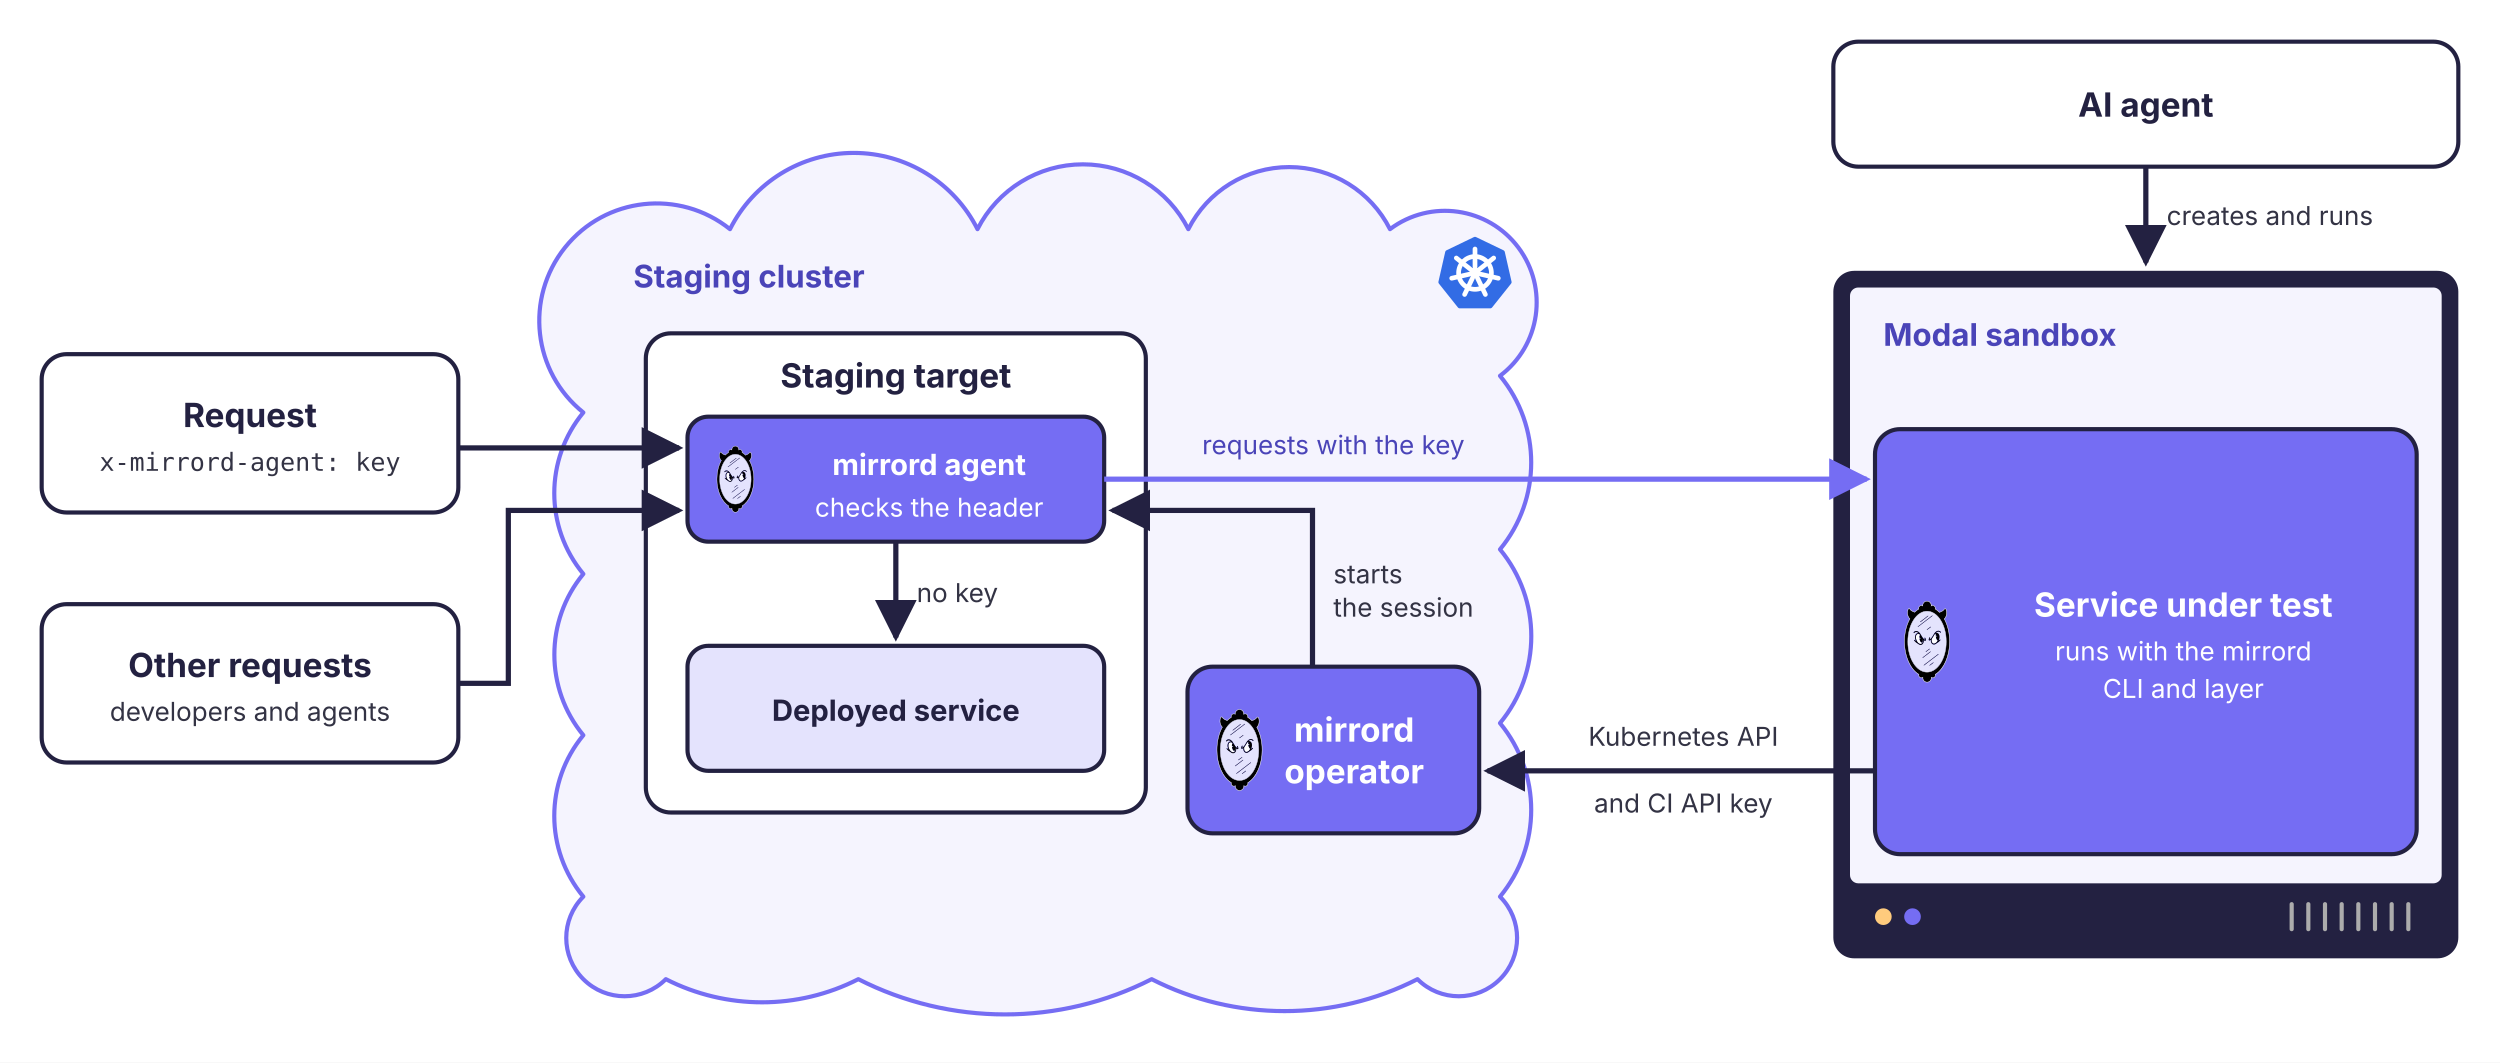
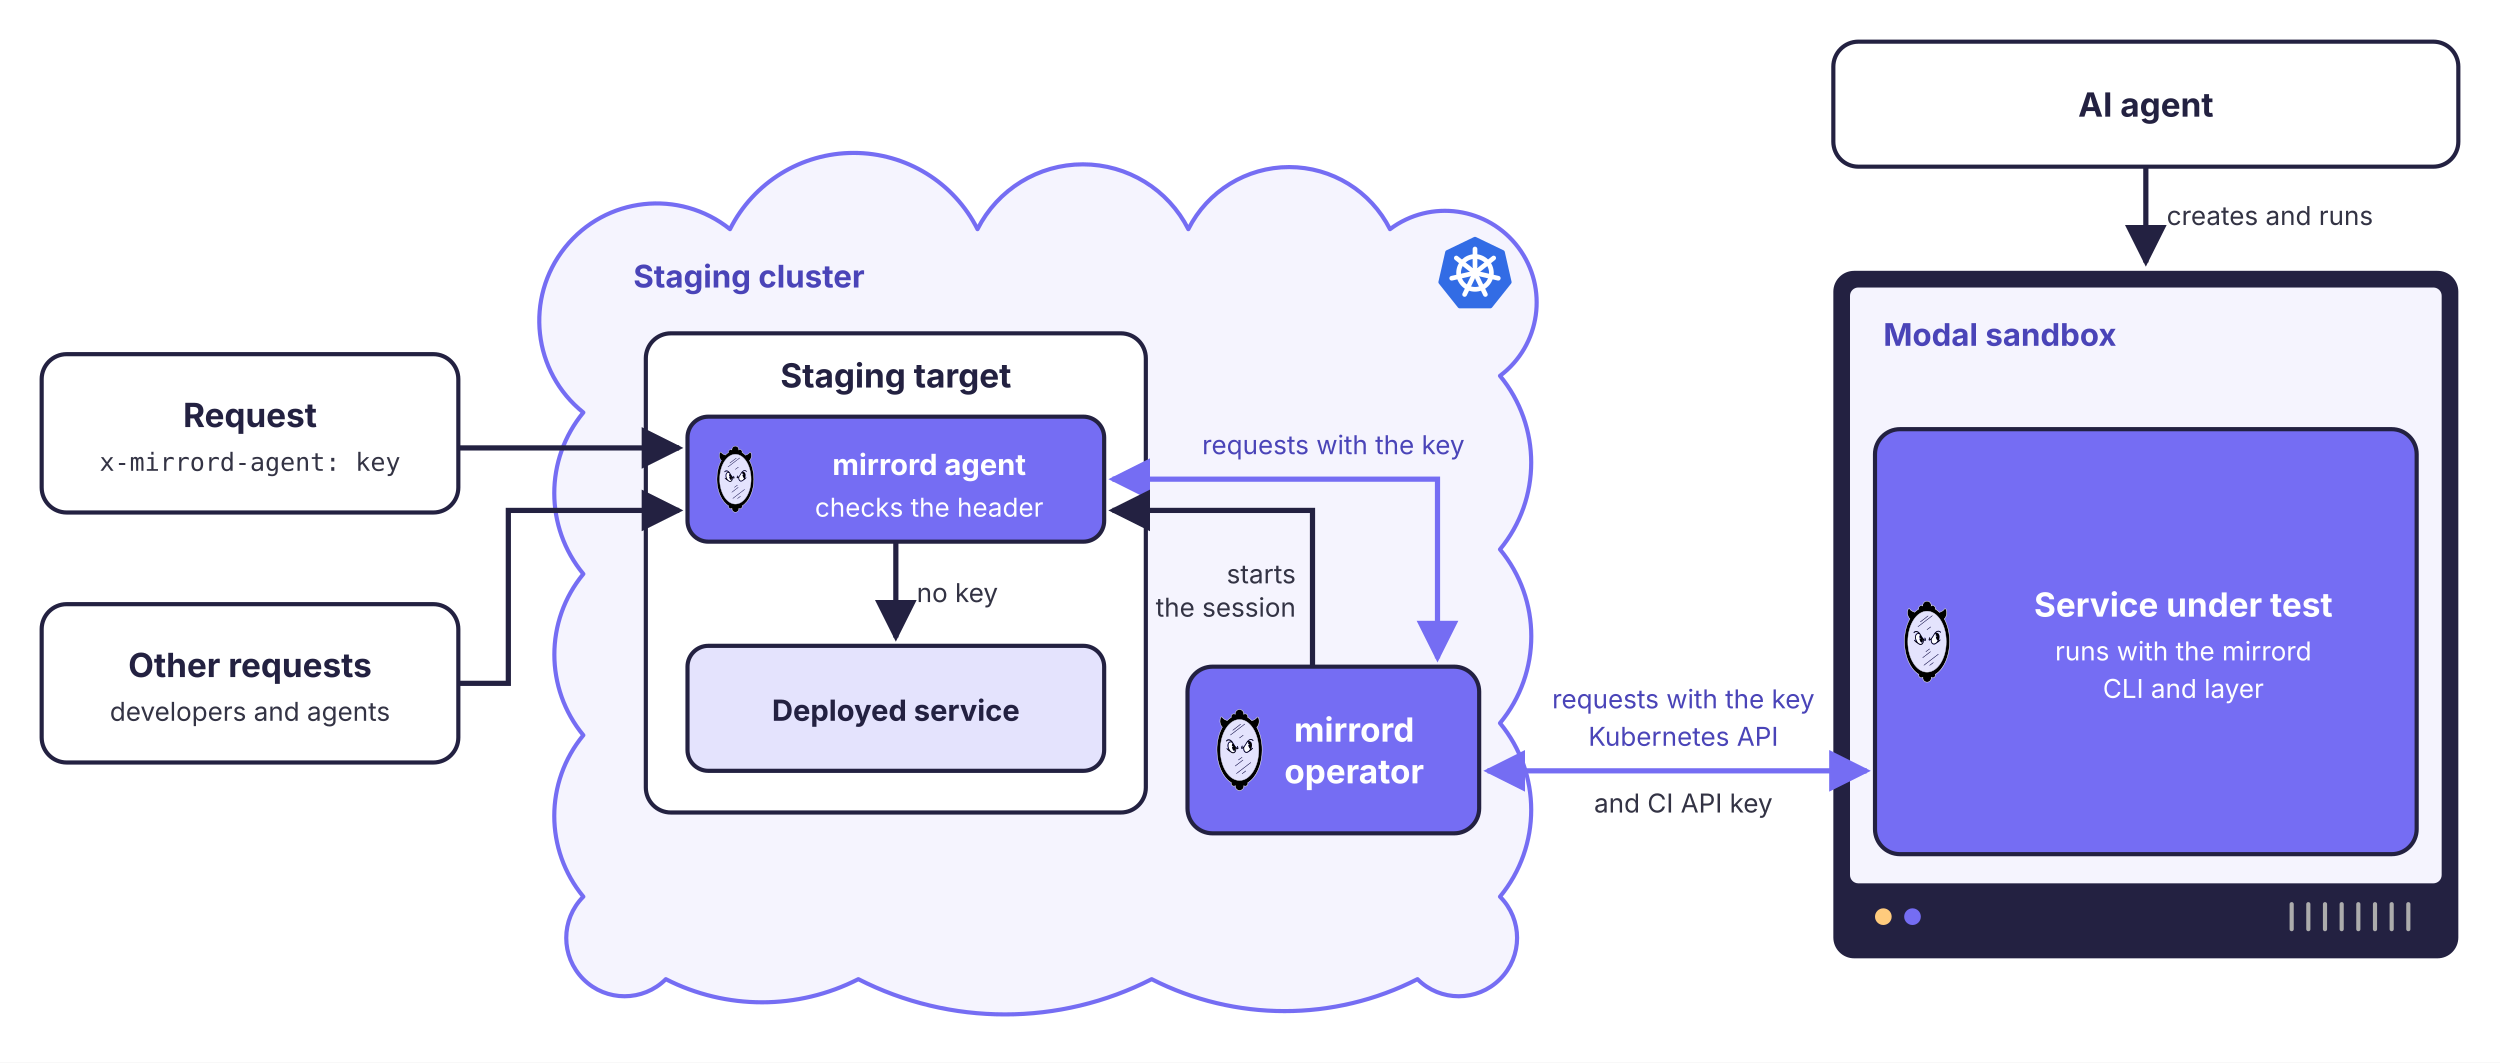
<svg xmlns="http://www.w3.org/2000/svg" viewBox="0 0 1200 510" width="1200" height="510" font-family="Inter, Helvetica, Arial, sans-serif" role="img" aria-labelledby="t d">
  <defs>
    <marker id="arrow" viewBox="0 0 10 10" refX="9" refY="5" markerWidth="8" markerHeight="8" orient="auto-start-reverse">
      <path d="M0 0 L10 5 L0 10 z" fill="#232141" />
    </marker>
    <marker id="arrow-purple" viewBox="0 0 10 10" refX="9" refY="5" markerWidth="8" markerHeight="8" orient="auto-start-reverse">
      <path d="M0 0 L10 5 L0 10 z" fill="#756DF3" />
    </marker>
    <symbol id="k8s" viewBox="0 0 32 32">
      <polygon points="16.00,1.60 27.73,7.25 30.62,19.94 22.51,30.11 9.49,30.11 1.38,19.94 4.27,7.25" fill="#326CE5" stroke="#326CE5" stroke-width="2" stroke-linejoin="round" />
      <g fill="none" stroke="#ffffff" stroke-width="2" stroke-linecap="round">
        <circle cx="16" cy="16" r="7" />
        <line x1="16.00" y1="13.40" x2="16.00" y2="5.80" />
        <line x1="18.03" y1="14.38" x2="23.97" y2="9.64" />
        <line x1="18.53" y1="16.58" x2="25.94" y2="18.27" />
        <line x1="17.13" y1="18.34" x2="20.43" y2="25.19" />
        <line x1="14.87" y1="18.34" x2="11.57" y2="25.19" />
        <line x1="13.47" y1="16.58" x2="6.06" y2="18.27" />
        <line x1="13.97" y1="14.38" x2="8.03" y2="9.64" />
      </g>
      <circle cx="16" cy="16" r="2.4" fill="#ffffff" />
    </symbol>
    <symbol id="mirrord" viewBox="97 61 391 696">
      <path fill="#ffffff" d="M255.6,387c4.1,19.1-0.9,36.1-12,40.5c-8.2,3.2-17.8,0-26.5-8.2c-0.3-0.6-0.9-0.9-1.5-1.2c0,0,0,0-0.3-0.3 c-5.5-5.6-10.5-13.2-14-22c-4.7-11.5-6.1-23.2-4.4-33.5c1.8-9.4,6.1-16.1,12.8-18.8c5.5-2.3,12.5-1.5,19.3,2.6 c1.5,2.3,2.6,4.4,3.8,6.2c-4.1,2.6-6.4,10.3-6.4,20.3l3.2,1.8l11.1,6.5l-12.5,1.5h-0.9c0.3,1.2,0.3,2.3,0.6,3.5 c3.2,17.9,12,31.1,19,29.7c6.4-1.2,9.6-14.4,7.6-30.2C255.3,386.4,255.6,386.7,255.6,387z" />
      <path fill="#ffffff" d="M384,398.4c-3.2,6.8-7.3,12.3-12,17c0,0,0,0-0.3,0c-0.6,0.3-0.9,0.9-1.2,1.2c-8.7,7.9-18.4,11.5-26.5,8.2 c-11.1-4.7-16-21.4-12-40.5c1.5-1.8,3.2-3.8,4.7-5.6c5-6.5,9-13.2,12.8-20l1.2-2.1c1.2-1.8,2-3.8,3.2-5.6c1.2-2.1,2.6-4.4,4.4-7 c3.5-2.1,6.7-3.2,9.9-3.8c-2,4.7-2.3,10.3-2.3,15.3l3.2,1.8l11.1,6.5l-12.5,1.5h-0.9c0.3,1.2,0.3,2.3,0.6,3.8 C370.5,384.6,377.5,397,384,398.4z" />
      <path fill="#E4E3FD" d="M405,391.7c-1.5-1.2-3.8-0.9-5,0.6c-3.2,4.1-7,7.9-11.1,11.5c1.2-2.3,2.6-5,3.5-7.6 c5.3-12.6,6.7-25.8,4.7-37.3c-2.3-12-8.2-20.6-16.9-24.1c-4.1-1.8-8.8-2.1-13.7-1.2c4.4-4.4,10.2-8.5,17.5-10 c8.2-1.5,16.6,1.5,20.4,7.3c1.2,1.5,3.2,2.1,5,0.9c1.5-1.2,2-3.2,0.9-4.7c-5.5-8.2-16.6-12.3-27.4-10c-11.1,2.1-19.3,9.7-24.2,15.6 c-2,2.3-3.8,5-5.5,7.3c-2,2.9-3.5,5.6-5,8.2c-1.2,2.1-2.3,3.8-3.2,5.6l-1.2,2.1c-3.8,6.5-7.6,13.2-12.3,19.1 c-5.8,7.6-11.7,12.9-18.4,16.7c0.6-5,2-9.7,4.4-14.1c0.9-1.8,0.3-3.8-1.5-4.7c-1.7-0.9-3.8-0.3-4.7,1.5c-2.9,5.6-4.7,11.5-5.3,17.6 c0,0.9-0.3,3.5,1.5,5.6c1.2,1.2,2.3,1.8,4.1,1.8c1.5,0,2.9-0.3,4.4-1.5c2.6-1.5,5.3-3.2,7.9-5.3c-1.7,18.5,5,34.1,17.5,39.3 c2.9,1.2,5.8,1.8,8.8,1.8c8.5,0,17.5-4.4,25.4-12c11.4-6.2,21.6-14.4,29.5-24.7C406.7,395.2,406.4,392.8,405,391.7z M292.1,149.1 c90.1,0,163.6,116.6,163.6,259.6s-73.5,259.6-163.6,259.6c-90.4,0-163.6-116.6-163.6-259.6S201.9,149.1,292.1,149.1z M389.5,517.3 c0.9-0.6,0.9-1.8,0.3-2.3c-0.6-0.9-1.8-0.9-2.3-0.3l-122.5,93.7c-0.9,0.6-0.9,1.8-0.3,2.3c0.3,0.3,0.9,0.6,1.5,0.6 c0.3,0,0.9,0,1.2-0.3L389.5,517.3z M346.9,589c0.9-0.6,0.9-1.8,0.3-2.3c-0.6-0.9-1.8-0.9-2.3-0.3l-31.2,23.2 c-0.9,0.6-0.9,1.8-0.3,2.3c0.3,0.6,0.9,0.9,1.5,0.9c0.3,0,0.6-0.3,0.9-0.3L346.9,589z M338.2,189.1c0.9-0.6,0.9-1.8,0.3-2.3 c-0.6-0.9-1.8-0.9-2.3-0.3l-122.5,93.4c-0.9,0.6-0.9,1.8-0.3,2.3c0.3,0.3,0.9,0.6,1.5,0.6c0.3,0,0.9,0,0.9-0.3L338.2,189.1z M324.4,284.5c0.9-0.6,0.9-1.8,0.3-2.3c-0.6-0.9-1.7-0.9-2.3-0.3l-31.2,22.9c-0.9,0.6-0.9,1.8-0.3,2.3c0.3,0.6,0.9,0.6,1.5,0.6 c0.3,0,0.6,0,0.9-0.3L324.4,284.5z M322.7,495.9c0.9-0.6,0.9-1.8,0.3-2.3c-0.6-0.9-1.8-0.9-2.3-0.3l-66.2,50.8 c-0.9,0.6-0.9,1.8-0.3,2.3c0.3,0.3,0.9,0.6,1.5,0.6c0.3,0,0.6,0,0.9-0.3L322.7,495.9z M314.8,472.4c0.9-0.6,0.9-1.8,0.3-2.3 c-0.6-0.9-1.8-0.9-2.3-0.3L281.6,493c-0.9,0.6-0.9,1.8-0.3,2.3c0.3,0.6,0.9,0.9,1.5,0.9c0.3,0,0.9-0.3,0.9-0.3L314.8,472.4z M302.3,190.5c0.9-0.6,0.9-1.8,0.3-2.3c-0.6-0.9-1.7-0.9-2.3-0.3L234,239c-0.9,0.6-0.9,1.8-0.3,2.3c0.3,0.3,0.9,0.6,1.5,0.6 c0.3,0,0.9,0,1.2-0.3L302.3,190.5z M280.1,399.6c1.8-2.1,1.5-4.7,1.5-5.6c-0.6-6.2-2.3-12.3-5-17.9c-0.9-1.8-2.9-2.3-4.7-1.5 c-1.8,0.9-2.3,2.9-1.5,4.7c2.3,4.4,3.8,9.4,4.4,14.1c-6.4-3.8-12.5-9.4-18.4-16.7c-4.7-6.2-8.8-12.9-12.3-19.1l-1.5-2.3 c-1.2-1.8-2-3.8-3.2-5.6c-1.5-2.3-2.9-5.3-5-8.2c0,0,0,0,0-0.3c-1.5-2.3-3.5-5-5.5-7.3c-5-5.9-13.1-13.2-24.2-15.6 c-10.8-2.1-21.9,2.1-27.4,10c-1.2,1.5-0.6,3.8,0.9,4.7c1.5,1.2,3.8,0.6,4.7-0.9c4.1-5.9,12.5-8.8,20.4-7.3 c7.3,1.5,13.1,5.9,17.5,10c-4.7-0.9-9.3-0.3-13.7,1.2c-8.8,3.5-14.6,12-16.9,24.1c-2,11.5-0.3,24.7,4.7,37.3 c1.2,2.6,2.3,5.3,3.5,7.6c-4.1-3.5-7.9-7.3-11.1-11.5c-1.2-1.5-3.5-1.8-5-0.6c-1.5,1.2-1.8,3.5-0.6,5c8.2,10,18.4,18.5,29.5,24.7 c7.9,7.6,16.9,11.7,25.7,11.7c2.9,0,6.1-0.6,8.8-1.8c12.5-5.3,19-20.6,17.5-39.3c2.6,2.1,5,3.8,7.9,5.3c1.5,0.9,2.9,1.2,4.4,1.2 C277.8,401.4,279.2,400.8,280.1,399.6z" />
      <path d="M439.4,215.2c29.5,54,45.5,122.4,45.5,193.8c0,123.6-49,234.9-122.8,279.2c0.6,2.1,1.2,4.4,1.2,6.8 c0,12.3-10.2,22.6-22.5,22.6c-4.4,0-8.8-1.2-12.3-3.5c0.3,1.2,0.3,2.6,0.3,3.8c0,20.3-16.3,36.7-36.5,36.7s-36.5-16.4-36.5-36.7 c0-1.2,0-2.6,0.3-3.8c-3.5,2.3-7.9,3.5-12.3,3.5c-12.3,0-22.5-10-22.5-22.6c0-2.3,0.3-4.7,1.2-6.8C148.6,643.6,99.3,532.3,99.3,409 c0-71.9,16.3-140.9,46.4-195.3c-1.5-0.9-2.3-2.1-3.5-3.2c-9.9-11.2-15.5-26.4-16.9-42.6c-0.6-11.5,0.9-23.2,5-33.8 c0.6-1.8,2.6-6.8,7.6-7.3c5.3-0.6,8.5,3.8,11.4,7.9c1.2,1.5,2.3,2.9,2.9,3.8c5.5,5.3,12.5,9.7,21.6,13.8c4.4,2.1,9,3.8,13.4,5.3 c11.1-11.2,22.8-20.6,35-27.9c-0.6-2.3-1.2-4.4-1.2-6.8c0-12.3,10.2-22.6,22.5-22.6c4.4,0,8.8,1.2,12.3,3.5c0-1.2-0.3-2.6-0.3-3.8 c0-20.3,16.3-36.7,36.5-36.7c20.1,0,36.5,16.4,36.5,36.7c0,1.2,0,2.6-0.3,3.8c3.5-2.3,7.9-3.5,12.3-3.5c12.5,0,22.5,10.3,22.5,22.6 c0,2.3-0.3,4.7-1.2,6.8c12.5,7.6,24.8,17.3,36.2,29.1c4.7-1.5,9-3.2,13.7-5.3c9-4.1,16-8.5,21.6-13.8c0.9-0.9,2-2.3,2.9-3.8 c2.9-4.1,6.1-8.5,11.4-7.9c5,0.6,7,5.6,7.6,7.3c4.1,10.6,5.5,22.3,4.7,33.8c-1.2,15.9-7,31.4-16.9,42.6 C442.3,212.6,441.1,214,439.4,215.2z M455.7,409c0-143.3-73.5-259.6-163.6-259.6c-90.4,0-163.6,116.6-163.6,259.6 c0,143,73.5,259.6,163.6,259.6C382.5,668.6,455.7,552,455.7,409z" />
      <path fill="#ffffff" d="M292.4,756.6c-21.2,0-38.5-17.4-38.5-38.7c0-0.1,0-0.2,0-0.3c-3,1.3-6.5,2-10,2c-13.5,0-24.5-11-24.5-24.6 c0-2.2,0.2-4.2,0.7-5.9c-36.1-22.2-66.8-60.3-88.9-110.2C109,528.5,97.3,469.7,97.3,409c0-71.5,16.3-140.6,45.8-194.7 c-0.6-0.5-1.1-1-1.5-1.5c-0.3-0.3-0.5-0.6-0.8-0.8l-0.1-0.1c-9.7-10.9-15.9-26.4-17.4-43.7c-0.6-12.5,1.1-24.4,5.1-34.7 c0.8-2.3,3.2-7.9,9.2-8.6c6.5-0.7,10.4,4.7,13.2,8.7c1.1,1.4,2.2,2.8,2.9,3.7c5.3,5,11.9,9.2,20.9,13.3c3.5,1.7,7.6,3.3,12.1,4.8 c10.7-10.7,21.9-19.6,33.2-26.5c-0.5-1.9-0.9-3.7-0.9-5.8c0-13.3,11.2-24.6,24.5-24.6c3.5,0,6.9,0.7,10,2c0-0.1,0-0.2,0-0.3 c0-21.3,17.3-38.7,38.5-38.7c21.2,0,38.5,17.4,38.5,38.7c0,0.1,0,0.2,0,0.3c3-1.3,6.5-2,10-2c13.5,0,24.5,11,24.5,24.6 c0,2.2-0.2,4.2-0.7,5.9c12.2,7.6,23.8,16.9,34.3,27.6c3.7-1.2,7.6-2.7,12.3-4.8c9-4.1,15.7-8.4,21-13.4c0.7-0.7,1.8-2,2.6-3.4 l0.1-0.1c2.8-4,6.7-9.5,13.2-8.8c6,0.7,8.5,6.3,9.3,8.7c4,10.4,5.7,22.4,4.8,34.5c-1.2,16.6-7.5,32.4-17.2,43.5c-0.4,1-1.3,2-2.4,3 c29,53.9,44.9,122.4,44.9,193.3c0,60.9-11.7,119.7-33.9,170.2c-22,49.9-52.6,87.9-88.6,110c0.5,1.9,0.8,3.8,0.8,5.8 c0,13.3-11.2,24.6-24.5,24.6c-3.5,0-6.9-0.7-10-2c0,0.1,0,0.2,0,0.3C330.8,739.2,313.6,756.6,292.4,756.6z M259.4,709.5l-1.2,5 c-0.2,0.9-0.2,2.3-0.2,3.3c0,19.1,15.5,34.7,34.5,34.7s34.5-15.6,34.5-34.7c0-1.1,0-2.4-0.2-3.3l-1.2-5l4.3,2.9 c3.1,2.1,7,3.2,11.1,3.2c11.1,0,20.5-9.4,20.5-20.6c0-2.1-0.5-4.2-1.1-6.2l-0.4-1.5l1.3-0.8c72.9-43.8,121.8-155.3,121.8-277.5 c0-70.8-16.1-139.3-45.3-192.8l-0.9-1.6l1.5-1c1.6-1.1,2.3-2.2,2.4-2.5l0.1-0.4l0.3-0.3c9.3-10.4,15.2-25.5,16.4-41.4 c0.9-11.6-0.7-22.9-4.5-32.9c-0.6-1.7-2.3-5.6-6-6.1c-3.8-0.4-6.3,2.6-9.5,7c-0.9,1.5-2.1,3-3.2,4.1c-5.7,5.4-12.7,9.9-22.2,14.2 c-5.4,2.4-9.7,4-13.9,5.4l-1.2,0.4l-0.9-0.9c-10.9-11.3-23-21-35.8-28.8l-1.5-0.9l0.7-1.6c0.7-1.6,1-3.5,1-6 c0-11.4-9.2-20.6-20.5-20.6c-4.1,0-8.1,1.1-11.1,3.2l-4.3,2.9l1.2-5c0.2-0.9,0.2-2.3,0.2-3.3c0-19.1-15.5-34.7-34.5-34.7 c-19,0-34.5,15.6-34.5,34.7c0,0.5,0.1,1.1,0.1,1.7c0.1,0.7,0.2,1.4,0.2,2.1v3.8l-3.1-2.1c-3.1-2.1-7-3.2-11.1-3.2 c-11.1,0-20.5,9.4-20.5,20.6c0,1.9,0.4,3.6,0.9,5.6l0.5,2.1l-1.3,0.8c-11.8,7.1-23.5,16.4-34.6,27.6l-0.9,0.9l-1.2-0.4 c-5.1-1.7-9.7-3.5-13.6-5.4c-9.5-4.3-16.5-8.8-22.1-14.2l-0.2-0.2l-0.1-0.2c-0.5-0.8-1.7-2.2-2.8-3.6l-0.1-0.1 c-3.1-4.4-5.7-7.5-9.5-7.1c-3.7,0.4-5.4,4.3-5.9,6c-3.8,9.8-5.5,21.2-4.9,33c1.5,16.4,7.3,31.1,16.4,41.3c0.3,0.3,0.6,0.6,0.9,0.9 c0.7,0.8,1.4,1.5,2.2,2l1.6,1l-0.9,1.7c-29.7,53.8-46.1,122.8-46.1,194.3c0,121.9,49.2,233.4,122.4,277.5l1.5,0.9l-0.7,1.6 c-0.7,1.6-1,3.5-1,6c0,11.4,9.2,20.6,20.5,20.6c4.1,0,8.1-1.1,11.1-3.2L259.4,709.5z M292.1,670.6c-91.3,0-165.6-117.3-165.6-261.6 s74.3-261.6,165.6-261.6c91.3,0,165.6,117.3,165.6,261.6S383.4,670.6,292.1,670.6z M292.1,151.4c-89.1,0-161.6,115.5-161.6,257.6 c0,68.8,16.9,133.5,47.7,182.3c30.6,48.5,71,75.2,113.9,75.2c89.1,0,161.6-115.5,161.6-257.6C453.7,267,381.2,151.4,292.1,151.4z" />
      <path d="M344.9,586.3c0.9-0.6,1.7-0.3,2.3,0.3c0.6,0.9,0.3,1.8-0.3,2.3l-31.2,23.2c-0.3,0.3-0.6,0.3-0.9,0.3 c-0.6,0-1.2-0.3-1.5-0.9c-0.6-0.9-0.3-1.8,0.3-2.3L344.9,586.3z" />
      <path d="M372,415.5c4.4-4.4,8.5-10.3,12-17c-6.4-1.8-13.4-13.8-16.3-29.7c-0.3-1.2-0.6-2.3-0.6-3.8h0.9l12.5-1.5l-11.1-6.5 l-3.2-1.8c0-5,0.3-10.6,2.3-15.3c-3.2,0.6-6.7,1.8-9.9,3.8c-1.8,2.3-3.2,5-4.4,7c-1.2,2.1-2.3,3.8-3.2,5.6l-1.2,2.1 c-3.8,6.5-7.9,13.5-12.8,20c-1.5,2.1-3.2,3.8-4.7,5.6c-4.1,19.1,0.9,35.8,12,40.5c8.2,3.2,17.8-0.3,26.5-8.2 C370.8,416.3,371.4,415.8,372,415.5z M410.5,326.8c1.2,1.5,0.9,3.8-0.9,4.7c-1.5,1.2-3.8,0.9-5-0.9c-4.1-5.9-12.5-8.8-20.4-7.3 c-7.3,1.5-13.1,5.9-17.5,10c4.7-0.9,9.3-0.3,13.7,1.2c8.8,3.5,14.9,12,16.9,24.1c2,11.5,0.3,24.7-4.7,37.3 c-1.2,2.6-2.3,5.3-3.5,7.6c4.1-3.5,7.9-7.3,11.1-11.5c1.2-1.5,3.5-1.8,5-0.6c1.5,1.2,1.7,3.5,0.6,5c-8.2,10.3-18.4,18.5-29.5,24.7 c-7.9,7.6-16.9,12-25.4,12c-3.2,0-6.1-0.6-8.8-1.8c-12.5-5.3-19-20.6-17.5-39.3c-2.6,2.1-5.3,3.8-7.9,5.3c-1.5,0.9-3.2,1.5-4.4,1.5 c-1.5,0-2.9-0.6-4.1-1.8c-1.7-2.1-1.5-4.7-1.5-5.6c0.6-6.2,2.3-12,5.3-17.6c0.9-1.8,2.9-2.3,4.7-1.5c1.8,0.9,2.3,2.9,1.5,4.7 c-2.3,4.4-3.8,9.4-4.4,14.1c6.4-3.8,12.5-9.4,18.4-16.7c4.7-6.2,8.8-12.6,12.3-19.1l1.2-2.1c1.2-2.1,2.3-3.8,3.2-5.6 c1.5-2.3,2.9-5.3,5-8.2c1.8-2.3,3.5-5,5.5-7.3c5-5.9,13.4-13.2,24.2-15.6C393.9,314.5,405,318.6,410.5,326.8z" />
      <path d="M324.4,284.5l-31.5,23.2c-0.3,0.3-0.6,0.3-0.9,0.3c-0.6,0-1.2-0.3-1.5-0.6c-0.6-0.9-0.3-1.8,0.3-2.3l31.2-23.2 c0.9-0.6,1.7-0.3,2.3,0.3C325.6,282.7,325.3,283.9,324.4,284.5z" />
      <path d="M312.8,469.5c0.9-0.6,1.8-0.3,2.3,0.3c0.6,0.9,0.3,1.8-0.3,2.3l-31.2,23.2c-0.3,0.3-0.6,0.3-0.9,0.3 c-0.6,0-1.2-0.3-1.5-0.9c-0.6-0.9-0.3-1.8,0.3-2.3L312.8,469.5z" />
      <path d="M387.5,514.7c0.9-0.6,1.8-0.3,2.3,0.3c0.6,0.9,0.3,1.8-0.3,2.3L267,611c-0.3,0.3-0.6,0.3-1.2,0.3c-0.6,0-1.2-0.3-1.5-0.6 c-0.6-0.9-0.6-1.8,0.3-2.3L387.5,514.7z" />
      <path d="M320.7,493c0.9-0.6,1.8-0.3,2.3,0.3c0.6,0.9,0.6,1.8-0.3,2.3l-66.2,51.1c-0.3,0.3-0.6,0.3-0.9,0.3c-0.6,0-1.2-0.3-1.5-0.6 c-0.6-0.9-0.6-1.8,0.3-2.3L320.7,493z" />
      <path d="M300.2,187.9c0.9-0.6,1.7-0.3,2.3,0.3c0.6,0.9,0.6,1.8-0.3,2.3l-65.9,51.1c-0.3,0.3-0.6,0.3-1.2,0.3 c-0.6,0-0.9-0.3-1.5-0.6c-0.6-0.9-0.3-1.8,0.3-2.3L300.2,187.9z" />
      <path d="M213.6,279.8l122.5-93.7c0.6-0.6,1.8-0.3,2.3,0.3c0.6,0.9,0.3,1.8-0.3,2.3l-122.5,93.7c-0.3,0.3-0.6,0.3-0.9,0.3 c-0.6,0-1.2-0.3-1.5-0.6C212.7,281.6,212.7,280.4,213.6,279.8z" />
      <path d="M243.9,427.5c11.1-4.4,16-21.4,12-40.5c-0.3-0.3-0.6-0.6-0.9-0.9c2,15.9-1.2,29.1-7.6,30.2c-7.3,1.5-15.8-12-19-29.7 c-0.3-1.2-0.3-2.3-0.6-3.5h0.9l12.5-1.5l-11.1-6.5l-3.2-1.8c0-10,2.3-17.6,6.4-20.3c-1.2-2.1-2.3-4.1-3.8-6.2 c-7-4.1-13.7-5-19.3-2.6c-6.4,2.6-11.1,9.4-12.8,18.8c-1.8,10-0.3,22,4.4,33.5c3.5,8.8,8.5,16.4,14,22c0,0,0.3,0,0.3,0.3 c0.6,0.3,1.2,0.9,1.5,1.2C225.9,427.2,235.8,430.7,243.9,427.5z M204.9,319.1c11.1,2.1,19.3,9.7,24.2,15.6c2,2.3,3.8,5,5.5,7.3 c0,0,0,0,0,0.3c2,2.9,3.5,5.6,5,8.2c1.2,1.8,2,3.5,3.2,5.6l1.5,2.3c3.8,6.5,7.6,12.9,12.3,19.1c5.8,7.3,11.7,12.9,18.4,16.7 c-0.6-5-2-9.7-4.4-14.1c-0.9-1.8-0.3-3.8,1.5-4.7c1.8-0.9,3.8-0.3,4.7,1.5c2.9,5.6,4.7,11.5,5,17.9c0,0.9,0.3,3.5-1.5,5.6 c-1.2,1.2-2.6,1.8-4.1,1.8c-1.5,0-2.9-0.6-4.4-1.2c-2.6-1.5-5.3-3.2-7.9-5.3c1.7,18.5-5,34.1-17.5,39.3c-2.9,1.2-5.8,1.8-8.8,1.8 c-8.5,0-17.5-4.4-25.7-11.7c-11.4-6.2-21.6-14.7-29.5-24.7c-1.2-1.5-0.9-3.8,0.6-5c1.5-1.2,3.8-0.9,5,0.6c3.2,4.1,7,7.9,11.1,11.5 c-1.2-2.3-2.6-5-3.5-7.6c-5-12.6-6.7-25.8-4.7-37.3c2-12,8.2-20.6,16.9-24.1c4.1-1.8,8.8-2.1,13.7-1.2c-4.4-4.4-10.2-8.8-17.5-10 c-8.2-1.5-16.6,1.5-20.4,7.3c-1.2,1.5-3.2,2.1-4.7,0.9c-1.5-1.2-2-3.2-0.9-4.7C183,320.9,194.1,317.1,204.9,319.1z" />
    </symbol>
  </defs>
  <rect x="0" y="0" width="1200" height="510" fill="#ffffff" />
  <rect x="20" y="170" width="200" height="76" rx="12" fill="#ffffff" stroke="#232141" stroke-width="2" />
  <text x="120.0" y="205" font-size="16" font-weight="700" fill="#232141" text-anchor="middle">Request</text>
  <text x="120.0" y="226" font-size="12" fill="#333344" text-anchor="middle" font-family="Menlo, Consolas, monospace">x-mirrord-agent: key</text>
  <rect x="20" y="290" width="200" height="76" rx="12" fill="#ffffff" stroke="#232141" stroke-width="2" />
  <text x="120.0" y="325" font-size="16" font-weight="700" fill="#232141" text-anchor="middle">Other requests</text>
  <text x="120.0" y="346" font-size="12.5" fill="#333344" text-anchor="middle">developers and agents</text>
  <path d="M280.0 430.4 A60.8 60.8 0 0 1 280.0 352.9 A60.8 60.8 0 0 1 280.0 275.5 A60.8 60.8 0 0 1 280.0 198.0 A56.3 56.3 0 0 1 350.4 110.0 A66.5 66.5 0 0 1 469.2 110.0 A56.7 56.7 0 0 1 570.4 110.0 A54.2 54.2 0 0 1 667.2 110.0 A44.0 44.0 0 0 1 720.0 180.4 A65.4 65.4 0 0 1 720.0 263.7 A65.4 65.4 0 0 1 720.0 347.1 A65.4 65.4 0 0 1 720.0 430.4 A28.0 28.0 0 0 1 680.4 470.0 A140.4 140.4 0 0 1 552.8 470.0 A154.9 154.9 0 0 1 412.0 470.0 A101.6 101.6 0 0 1 319.6 470.0 A28.0 28.0 0 0 1 280.0 430.4 Z" fill="#F5F4FE" stroke="#756DF3" stroke-width="2" stroke-linejoin="round" />
  <text x="304" y="138" font-size="15" font-weight="700" fill="#4a44b8">Staging cluster</text>
  <rect x="310" y="160" width="240" height="230" rx="12" fill="#ffffff" stroke="#232141" stroke-width="2" />
  <text x="430" y="186" font-size="16" font-weight="700" fill="#232141" text-anchor="middle">Staging target</text>
  <rect x="330" y="200" width="200" height="60" rx="10" fill="#756DF3" stroke="#232141" stroke-width="2" />
  <use href="#mirrord" x="344" y="214" width="18" height="32" />
  <text x="446.0" y="228" font-size="14" font-weight="700" fill="#ffffff" text-anchor="middle">mirrord agent</text>
  <text x="446.0" y="248" font-size="12.5" fill="#ffffff" text-anchor="middle">checks the header</text>
  <rect x="330" y="310" width="200" height="60" rx="10" fill="#E4E3FD" stroke="#232141" stroke-width="2" />
  <text x="430.0" y="346" font-size="14" font-weight="700" fill="#232141" text-anchor="middle">Deployed service</text>
  <rect x="570" y="320" width="140" height="80" rx="12" fill="#756DF3" stroke="#232141" stroke-width="2" />
  <use href="#mirrord" x="584" y="340" width="22" height="40" />
  <text x="650" y="356" font-size="16" font-weight="700" fill="#ffffff" text-anchor="middle">mirrord</text>
  <text x="650" y="376" font-size="16" font-weight="700" fill="#ffffff" text-anchor="middle">operator</text>
  <rect x="880" y="20" width="300" height="60" rx="12" fill="#ffffff" stroke="#232141" stroke-width="2" />
  <text x="1030.0" y="56" font-size="16" font-weight="700" fill="#232141" text-anchor="middle">AI agent</text>
  <rect x="880" y="130" width="300" height="330" rx="10" fill="#232141" />
  <rect x="888" y="138" width="284" height="286" rx="4" fill="#F5F4FE" />
  <rect x="888" y="428" width="284" height="24" rx="4" fill="#232141" />
  <circle cx="904" cy="440" r="4" fill="#FFCB7D" />
  <circle cx="918" cy="440" r="4" fill="#756DF3" />
  <line x1="1100" y1="434" x2="1100" y2="446" stroke="#ACACAC" stroke-width="2" stroke-linecap="round" />
  <line x1="1108" y1="434" x2="1108" y2="446" stroke="#ACACAC" stroke-width="2" stroke-linecap="round" />
  <line x1="1116" y1="434" x2="1116" y2="446" stroke="#ACACAC" stroke-width="2" stroke-linecap="round" />
  <line x1="1124" y1="434" x2="1124" y2="446" stroke="#ACACAC" stroke-width="2" stroke-linecap="round" />
  <line x1="1132" y1="434" x2="1132" y2="446" stroke="#ACACAC" stroke-width="2" stroke-linecap="round" />
  <line x1="1140" y1="434" x2="1140" y2="446" stroke="#ACACAC" stroke-width="2" stroke-linecap="round" />
  <line x1="1148" y1="434" x2="1148" y2="446" stroke="#ACACAC" stroke-width="2" stroke-linecap="round" />
  <line x1="1156" y1="434" x2="1156" y2="446" stroke="#ACACAC" stroke-width="2" stroke-linecap="round" />
  <text x="904" y="166" font-size="15" font-weight="700" fill="#4a44b8">Modal sandbox</text>
  <rect x="900" y="206" width="260" height="204" rx="12" fill="#756DF3" stroke="#232141" stroke-width="2" />
  <use href="#mirrord" x="914" y="288" width="22" height="40" />
  <text x="1048.0" y="296" font-size="16" font-weight="700" fill="#ffffff" text-anchor="middle">Service under test</text>
  <text x="1048.0" y="317" font-size="12.5" fill="#ffffff" text-anchor="middle">runs with the mirrord</text>
  <text x="1048.0" y="335" font-size="12.5" fill="#ffffff" text-anchor="middle">CLI and layer</text>
  <line x1="1030" y1="80" x2="1030" y2="126" stroke="#232141" stroke-width="2.5" marker-end="url(#arrow)" />
  <text x="1040" y="108" font-size="12.5" fill="#333344" text-anchor="start">creates and runs</text>
  <line x1="220" y1="215" x2="326" y2="215" stroke="#232141" stroke-width="2.5" marker-end="url(#arrow)" />
  <polyline points="220,328 244,328 244,245 326,245" fill="none" stroke="#232141" stroke-width="2.5" marker-end="url(#arrow)" />
  <line x1="430" y1="260" x2="430" y2="306" stroke="#232141" stroke-width="2.5" marker-end="url(#arrow)" />
  <text x="440" y="289" font-size="12.5" fill="#333344" text-anchor="start">no key</text>
-   <line x1="530" y1="230" x2="896" y2="230" stroke="#756DF3" stroke-width="2.5" marker-end="url(#arrow-purple)" />
+   <polyline points="534,230 690,230 690,316" fill="none" stroke="#756DF3" stroke-width="2.5" marker-start="url(#arrow-purple)" marker-end="url(#arrow-purple)" />
  <text x="640" y="218" font-size="12.5" fill="#4a44b8" text-anchor="middle">requests with the key</text>
  <polyline points="630,320 630,245 534,245" fill="none" stroke="#232141" stroke-width="2.5" marker-end="url(#arrow)" />
-   <text x="640" y="280" font-size="12.5" fill="#333344" text-anchor="start">starts</text>
-   <text x="640" y="296" font-size="12.5" fill="#333344" text-anchor="start">the session</text>
-   <line x1="900" y1="370" x2="714" y2="370" stroke="#232141" stroke-width="2.5" marker-end="url(#arrow)" />
-   <text x="808" y="358" font-size="12.5" fill="#333344" text-anchor="middle">Kubernetes API</text>
+   <text x="622" y="280" font-size="12.5" fill="#333344" text-anchor="end">starts</text>
+   <text x="622" y="296" font-size="12.5" fill="#333344" text-anchor="end">the session</text>
+   <line x1="896" y1="370" x2="714" y2="370" stroke="#756DF3" stroke-width="2.5" marker-start="url(#arrow-purple)" marker-end="url(#arrow-purple)" />
+   <text x="808" y="340" font-size="12.5" fill="#4a44b8" text-anchor="middle">requests with the key</text>
+   <text x="808" y="358" font-size="12.5" fill="#4a44b8" text-anchor="middle">Kubernetes API</text>
  <text x="808" y="390" font-size="12.5" fill="#333344" text-anchor="middle">and CI API key</text>
  <use href="#k8s" x="690" y="113" width="36" height="36" />
</svg>
